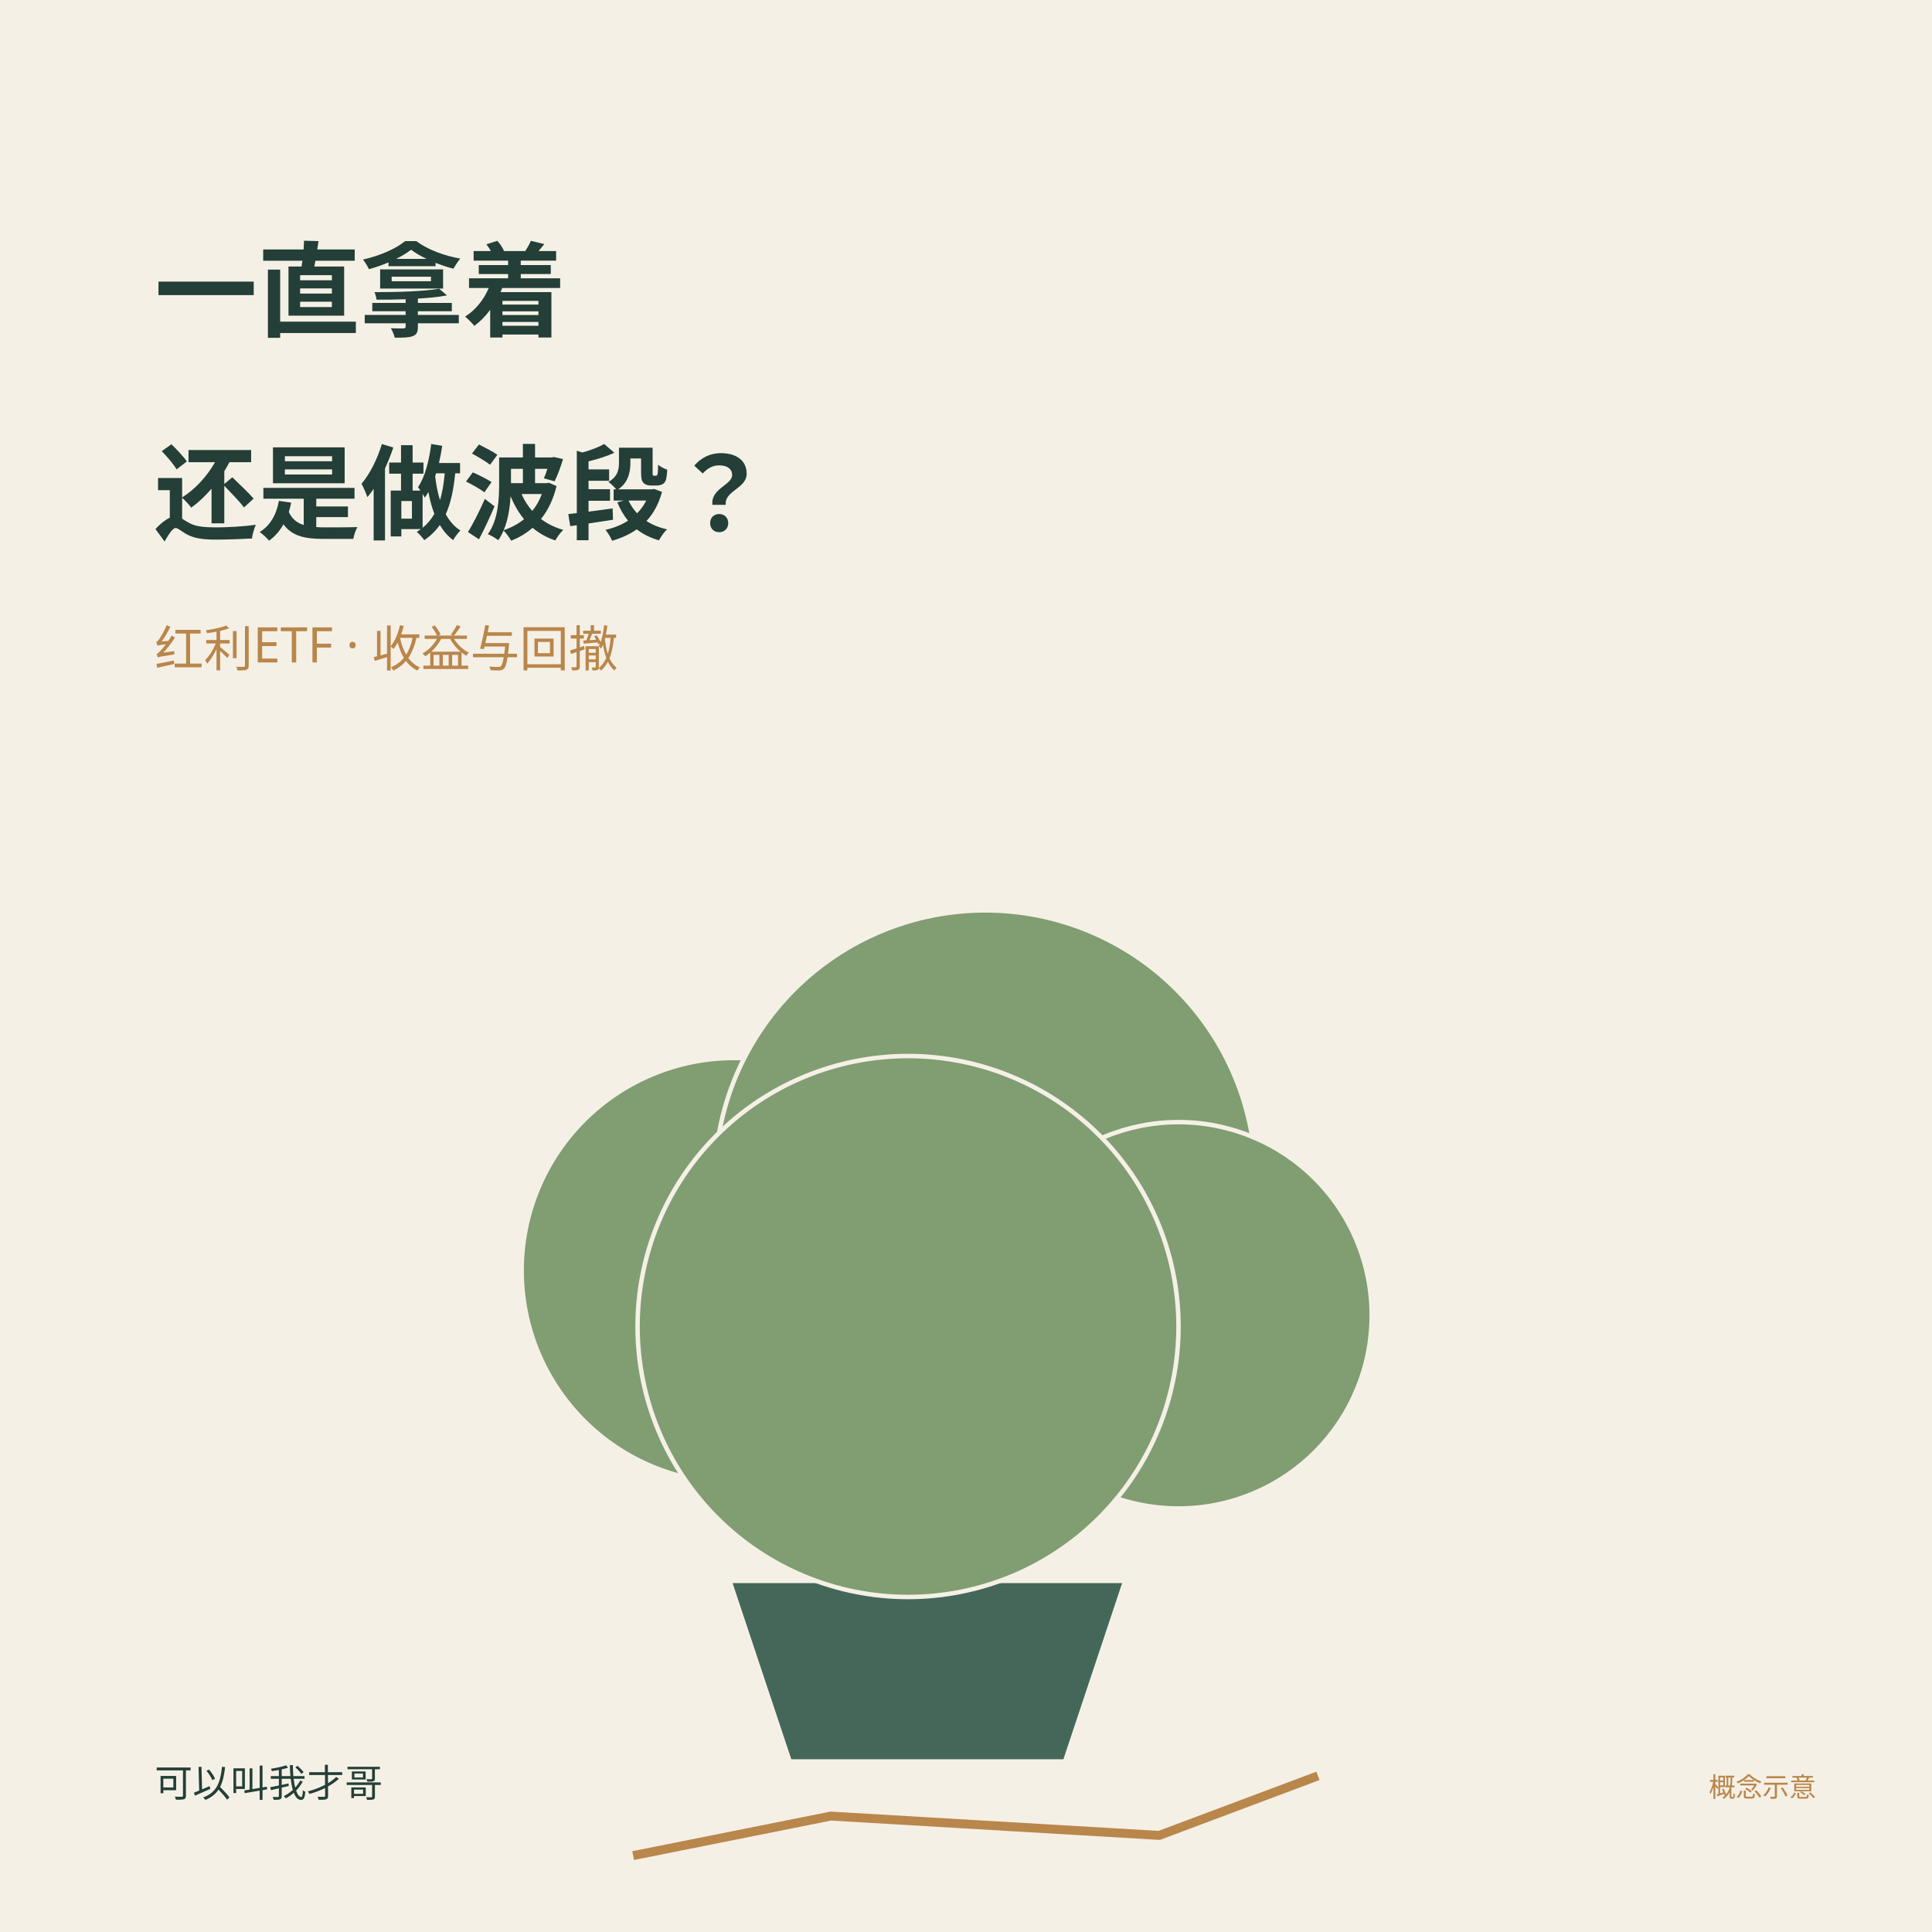
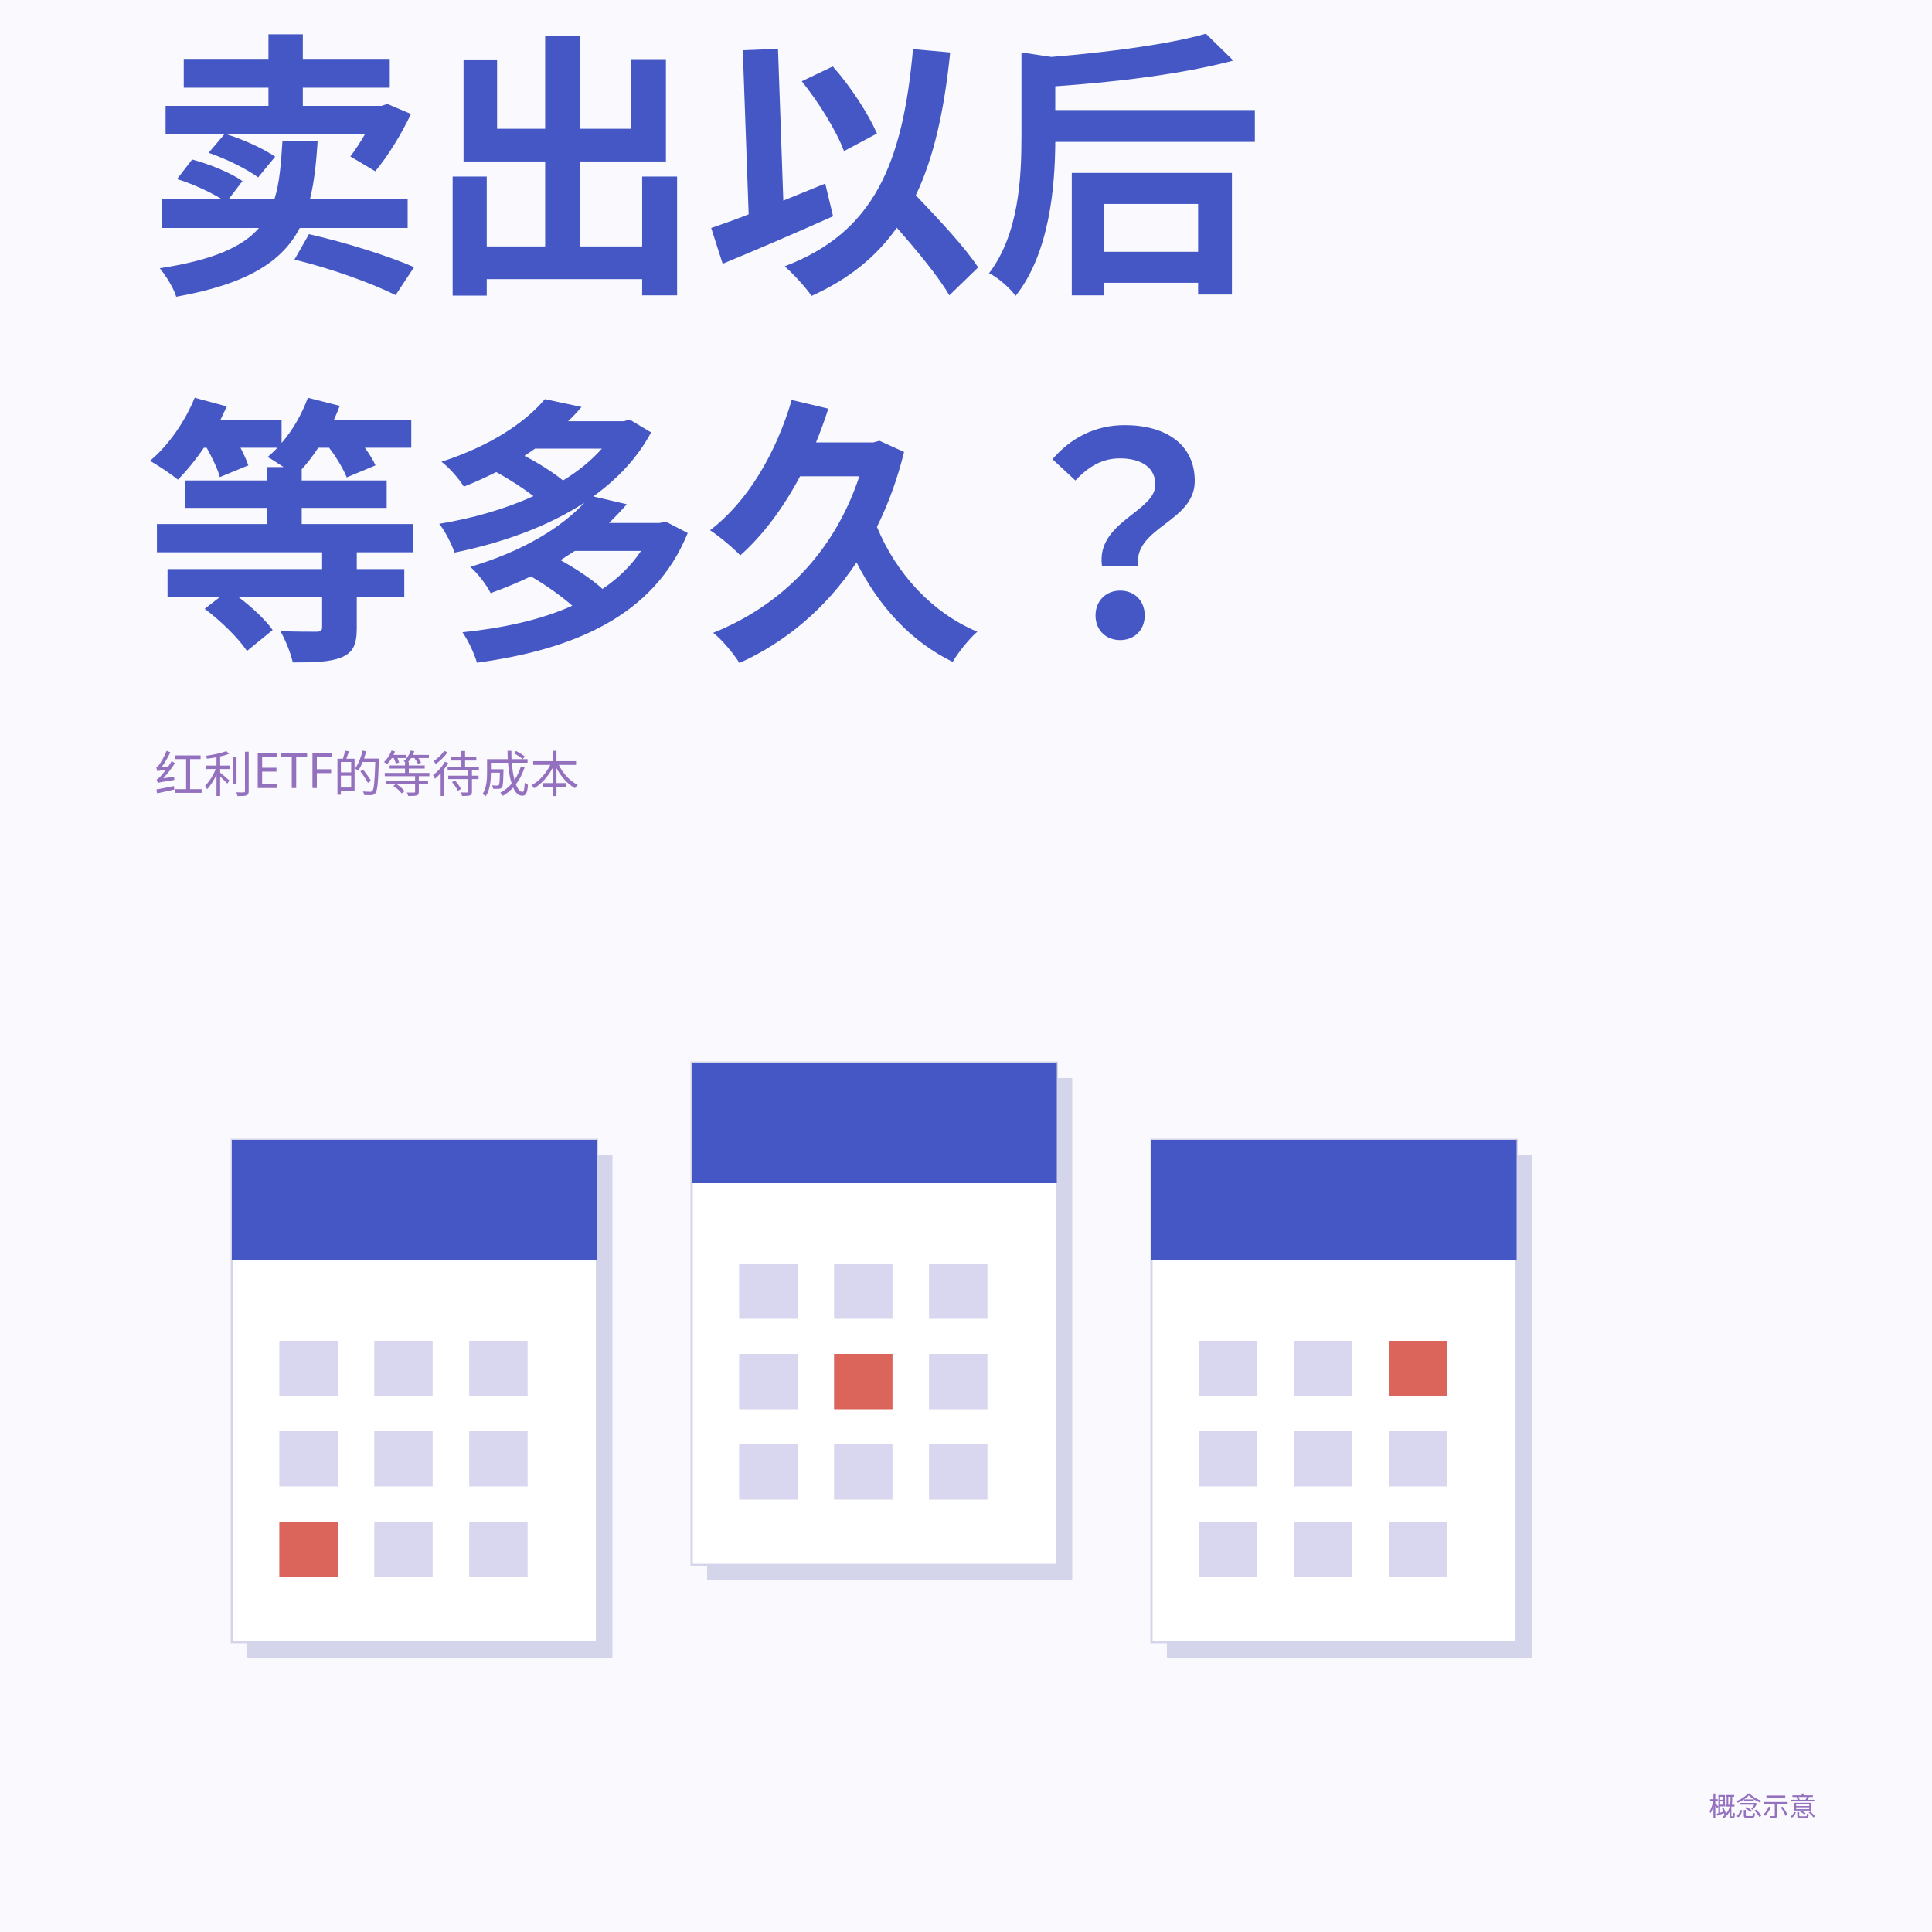
<svg xmlns="http://www.w3.org/2000/svg" width="864pt" height="864pt" viewBox="0 0 864 864" version="1.1">
  <defs>
    <style type="text/css">*{stroke-linejoin: round; stroke-linecap: butt}</style>
  </defs>
  <g id="figure_1">
    <g id="patch_1">
-       <path d="M 0 864  L 864 864  L 864 0  L 0 0  z " style="fill: #f5f0e6" />
+       <path d="M 0 864  L 864 864  L 864 0  L 0 0  z " style="fill: #fafafe" />
    </g>
    <g id="axes_1">
      <g id="patch_2">
-         <path d="M 399.168 708.48  L 430.272 708.48  L 430.272 528.077  L 399.168 528.077  z " clip-path="url(#p6ec7167a1a)" style="fill: #6e6647; stroke: #6e6647; stroke-linejoin: miter" />
+         <path d="M 110.592 741.312  L 273.888 741.312  L 273.888 516.672  L 110.592 516.672  z " clip-path="url(#pfeb3f2ff86)" style="fill: #d4d5eb" />
      </g>
      <g id="patch_3">
-         <path d="M 328.32 708.48  L 501.12 708.48  L 475.2 786.24  L 354.24 786.24  z " clip-path="url(#p6ec7167a1a)" style="fill: #44675a; stroke: #44675a; stroke-linejoin: miter" />
+         <path d="M 103.68 734.4  L 266.976 734.4  L 266.976 509.76  L 103.68 509.76  z " clip-path="url(#pfeb3f2ff86)" style="fill: #ffffff; stroke: #d4d5eb; stroke-linejoin: miter" />
      </g>
      <g id="patch_4">
-         <path d="M 328.32 663.206  C 353.525 663.206 377.701 653.192 395.523 635.37  C 413.346 617.547 423.36 593.371 423.36 568.166  C 423.36 542.961 413.346 518.786 395.523 500.963  C 377.701 483.14 353.525 473.126 328.32 473.126  C 303.115 473.126 278.939 483.14 261.117 500.963  C 243.294 518.786 233.28 542.961 233.28 568.166  C 233.28 593.371 243.294 617.547 261.117 635.37  C 278.939 653.192 303.115 663.206 328.32 663.206  z " clip-path="url(#p6ec7167a1a)" style="fill: #819d72; stroke: #f5f0e6; stroke-width: 2; stroke-linejoin: miter" />
+         <path d="M 103.68 563.674  L 266.976 563.674  L 266.976 509.76  L 103.68 509.76  z " clip-path="url(#pfeb3f2ff86)" style="fill: #4457c4" />
      </g>
      <g id="patch_5">
-         <path d="M 440.64 649.037  C 472.719 649.037 503.488 636.292 526.172 613.608  C 548.855 590.925 561.6 560.156 561.6 528.077  C 561.6 495.998 548.855 465.228 526.172 442.545  C 503.488 419.862 472.719 407.117 440.64 407.117  C 408.561 407.117 377.792 419.862 355.108 442.545  C 332.425 465.228 319.68 495.998 319.68 528.077  C 319.68 560.156 332.425 590.925 355.108 613.608  C 377.792 636.292 408.561 649.037 440.64 649.037  z " clip-path="url(#p6ec7167a1a)" style="fill: #819d72; stroke: #f5f0e6; stroke-width: 2; stroke-linejoin: miter" />
+         <path d="M 124.908 705.197  L 151.036 705.197  L 151.036 680.486  L 124.908 680.486  z " clip-path="url(#pfeb3f2ff86)" style="fill: #db655a" />
      </g>
      <g id="patch_6">
-         <path d="M 527.04 674.611  C 549.954 674.611 571.932 665.508 588.134 649.305  C 604.336 633.103 613.44 611.125 613.44 588.211  C 613.44 565.298 604.336 543.319 588.134 527.117  C 571.932 510.915 549.954 501.811 527.04 501.811  C 504.126 501.811 482.148 510.915 465.946 527.117  C 449.744 543.319 440.64 565.298 440.64 588.211  C 440.64 611.125 449.744 633.103 465.946 649.305  C 482.148 665.508 504.126 674.611 527.04 674.611  z " clip-path="url(#p6ec7167a1a)" style="fill: #819d72; stroke: #f5f0e6; stroke-width: 2; stroke-linejoin: miter" />
+         <path d="M 167.365 705.197  L 193.493 705.197  L 193.493 680.486  L 167.365 680.486  z " clip-path="url(#pfeb3f2ff86)" style="fill: #d8d7ef" />
      </g>
      <g id="patch_7">
-         <path d="M 406.08 714.182  C 438.159 714.182 468.928 701.437 491.612 678.754  C 514.295 656.071 527.04 625.301 527.04 593.222  C 527.04 561.143 514.295 530.374 491.612 507.691  C 468.928 485.008 438.159 472.262 406.08 472.262  C 374.001 472.262 343.232 485.008 320.548 507.691  C 297.865 530.374 285.12 561.143 285.12 593.222  C 285.12 625.301 297.865 656.071 320.548 678.754  C 343.232 701.437 374.001 714.182 406.08 714.182  z " clip-path="url(#p6ec7167a1a)" style="fill: #819d72; stroke: #f5f0e6; stroke-width: 2; stroke-linejoin: miter" />
+         <path d="M 209.822 705.197  L 235.95 705.197  L 235.95 680.486  L 209.822 680.486  z " clip-path="url(#pfeb3f2ff86)" style="fill: #d8d7ef" />
      </g>
-       <g id="line2d_1">
-         <path d="M 285.12 829.44  L 371.52 812.16  L 518.4 820.8  L 587.52 794.88  " clip-path="url(#p6ec7167a1a)" style="fill: none; stroke: #b9864b; stroke-width: 4; stroke-linecap: square" />
+       <g id="patch_8">
+         <path d="M 124.908 664.762  L 151.036 664.762  L 151.036 640.051  L 124.908 640.051  z " clip-path="url(#pfeb3f2ff86)" style="fill: #d8d7ef" />
+       </g>
+       <g id="patch_9">
+         <path d="M 167.365 664.762  L 193.493 664.762  L 193.493 640.051  L 167.365 640.051  z " clip-path="url(#pfeb3f2ff86)" style="fill: #d8d7ef" />
+       </g>
+       <g id="patch_10">
+         <path d="M 209.822 664.762  L 235.95 664.762  L 235.95 640.051  L 209.822 640.051  z " clip-path="url(#pfeb3f2ff86)" style="fill: #d8d7ef" />
+       </g>
+       <g id="patch_11">
+         <path d="M 124.908 624.326  L 151.036 624.326  L 151.036 599.616  L 124.908 599.616  z " clip-path="url(#pfeb3f2ff86)" style="fill: #d8d7ef" />
+       </g>
+       <g id="patch_12">
+         <path d="M 167.365 624.326  L 193.493 624.326  L 193.493 599.616  L 167.365 599.616  z " clip-path="url(#pfeb3f2ff86)" style="fill: #d8d7ef" />
+       </g>
+       <g id="patch_13">
+         <path d="M 209.822 624.326  L 235.95 624.326  L 235.95 599.616  L 209.822 599.616  z " clip-path="url(#pfeb3f2ff86)" style="fill: #d8d7ef" />
+       </g>
+       <g id="patch_14">
+         <path d="M 316.224 706.752  L 479.52 706.752  L 479.52 482.112  L 316.224 482.112  z " clip-path="url(#pfeb3f2ff86)" style="fill: #d4d5eb" />
+       </g>
+       <g id="patch_15">
+         <path d="M 309.312 699.84  L 472.608 699.84  L 472.608 475.2  L 309.312 475.2  z " clip-path="url(#pfeb3f2ff86)" style="fill: #ffffff; stroke: #d4d5eb; stroke-linejoin: miter" />
+       </g>
+       <g id="patch_16">
+         <path d="M 309.312 529.114  L 472.608 529.114  L 472.608 475.2  L 309.312 475.2  z " clip-path="url(#pfeb3f2ff86)" style="fill: #4457c4" />
+       </g>
+       <g id="patch_17">
+         <path d="M 330.54 670.637  L 356.668 670.637  L 356.668 645.926  L 330.54 645.926  z " clip-path="url(#pfeb3f2ff86)" style="fill: #d8d7ef" />
+       </g>
+       <g id="patch_18">
+         <path d="M 372.997 670.637  L 399.125 670.637  L 399.125 645.926  L 372.997 645.926  z " clip-path="url(#pfeb3f2ff86)" style="fill: #d8d7ef" />
+       </g>
+       <g id="patch_19">
+         <path d="M 415.454 670.637  L 441.582 670.637  L 441.582 645.926  L 415.454 645.926  z " clip-path="url(#pfeb3f2ff86)" style="fill: #d8d7ef" />
+       </g>
+       <g id="patch_20">
+         <path d="M 330.54 630.202  L 356.668 630.202  L 356.668 605.491  L 330.54 605.491  z " clip-path="url(#pfeb3f2ff86)" style="fill: #d8d7ef" />
+       </g>
+       <g id="patch_21">
+         <path d="M 372.997 630.202  L 399.125 630.202  L 399.125 605.491  L 372.997 605.491  z " clip-path="url(#pfeb3f2ff86)" style="fill: #db655a" />
+       </g>
+       <g id="patch_22">
+         <path d="M 415.454 630.202  L 441.582 630.202  L 441.582 605.491  L 415.454 605.491  z " clip-path="url(#pfeb3f2ff86)" style="fill: #d8d7ef" />
+       </g>
+       <g id="patch_23">
+         <path d="M 330.54 589.766  L 356.668 589.766  L 356.668 565.056  L 330.54 565.056  z " clip-path="url(#pfeb3f2ff86)" style="fill: #d8d7ef" />
+       </g>
+       <g id="patch_24">
+         <path d="M 372.997 589.766  L 399.125 589.766  L 399.125 565.056  L 372.997 565.056  z " clip-path="url(#pfeb3f2ff86)" style="fill: #d8d7ef" />
+       </g>
+       <g id="patch_25">
+         <path d="M 415.454 589.766  L 441.582 589.766  L 441.582 565.056  L 415.454 565.056  z " clip-path="url(#pfeb3f2ff86)" style="fill: #d8d7ef" />
+       </g>
+       <g id="patch_26">
+         <path d="M 521.856 741.312  L 685.152 741.312  L 685.152 516.672  L 521.856 516.672  z " clip-path="url(#pfeb3f2ff86)" style="fill: #d4d5eb" />
+       </g>
+       <g id="patch_27">
+         <path d="M 514.944 734.4  L 678.24 734.4  L 678.24 509.76  L 514.944 509.76  z " clip-path="url(#pfeb3f2ff86)" style="fill: #ffffff; stroke: #d4d5eb; stroke-linejoin: miter" />
+       </g>
+       <g id="patch_28">
+         <path d="M 514.944 563.674  L 678.24 563.674  L 678.24 509.76  L 514.944 509.76  z " clip-path="url(#pfeb3f2ff86)" style="fill: #4457c4" />
+       </g>
+       <g id="patch_29">
+         <path d="M 536.172 705.197  L 562.3 705.197  L 562.3 680.486  L 536.172 680.486  z " clip-path="url(#pfeb3f2ff86)" style="fill: #d8d7ef" />
+       </g>
+       <g id="patch_30">
+         <path d="M 578.629 705.197  L 604.757 705.197  L 604.757 680.486  L 578.629 680.486  z " clip-path="url(#pfeb3f2ff86)" style="fill: #d8d7ef" />
+       </g>
+       <g id="patch_31">
+         <path d="M 621.086 705.197  L 647.214 705.197  L 647.214 680.486  L 621.086 680.486  z " clip-path="url(#pfeb3f2ff86)" style="fill: #d8d7ef" />
+       </g>
+       <g id="patch_32">
+         <path d="M 536.172 664.762  L 562.3 664.762  L 562.3 640.051  L 536.172 640.051  z " clip-path="url(#pfeb3f2ff86)" style="fill: #d8d7ef" />
+       </g>
+       <g id="patch_33">
+         <path d="M 578.629 664.762  L 604.757 664.762  L 604.757 640.051  L 578.629 640.051  z " clip-path="url(#pfeb3f2ff86)" style="fill: #d8d7ef" />
+       </g>
+       <g id="patch_34">
+         <path d="M 621.086 664.762  L 647.214 664.762  L 647.214 640.051  L 621.086 640.051  z " clip-path="url(#pfeb3f2ff86)" style="fill: #d8d7ef" />
+       </g>
+       <g id="patch_35">
+         <path d="M 536.172 624.326  L 562.3 624.326  L 562.3 599.616  L 536.172 599.616  z " clip-path="url(#pfeb3f2ff86)" style="fill: #d8d7ef" />
+       </g>
+       <g id="patch_36">
+         <path d="M 578.629 624.326  L 604.757 624.326  L 604.757 599.616  L 578.629 599.616  z " clip-path="url(#pfeb3f2ff86)" style="fill: #d8d7ef" />
+       </g>
+       <g id="patch_37">
+         <path d="M 621.086 624.326  L 647.214 624.326  L 647.214 599.616  L 621.086 599.616  z " clip-path="url(#pfeb3f2ff86)" style="fill: #db655a" />
      </g>
      <g id="text_1">
-         <text style="font-weight: 700; font-size: 46px; font-family: 'Microsoft YaHei', 'SimHei', sans-serif; text-anchor: start; fill: #233f37" x="69.12" y="146.88" transform="rotate(-0 69.12 146.88)">一直拿着</text>
+         <text style="font-weight: 700; font-size: 125px; font-family: 'Microsoft YaHei', 'SimHei', sans-serif; text-anchor: start; fill: #4457c4" x="64.8" y="120.96" transform="rotate(-0 64.8 120.96)">卖出以后</text>
      </g>
      <g id="text_2">
-         <text style="font-weight: 700; font-size: 46px; font-family: 'Microsoft YaHei', 'SimHei', sans-serif; text-anchor: start; fill: #233f37" x="69.12" y="237.6" transform="rotate(-0 69.12 237.6)">还是做波段？</text>
+         <text style="font-weight: 700; font-size: 125px; font-family: 'Microsoft YaHei', 'SimHei', sans-serif; text-anchor: start; fill: #4457c4" x="64.8" y="285.12" transform="rotate(-0 64.8 285.12)">等多久？</text>
      </g>
      <g id="text_3">
-         <text style="font-size: 22px; font-family: 'Microsoft YaHei', 'SimHei', sans-serif; text-anchor: start; fill: #b9864b" x="69.12" y="298.08" transform="rotate(-0 69.12 298.08)">红利ETF · 收益与回撤</text>
+         <text style="font-size: 22px; font-family: 'Microsoft YaHei', 'SimHei', sans-serif; text-anchor: start; fill: #9471be" x="69.12" y="354.24" transform="rotate(-0 69.12 354.24)">红利ETF的等待成本</text>
      </g>
      <g id="text_4">
-         <text style="font-size: 17px; font-family: 'Microsoft YaHei', 'SimHei', sans-serif; text-anchor: start; fill: #233f37" x="69.12" y="803.52" transform="rotate(-0 69.12 803.52)">可以叫我才哥</text>
-       </g>
-       <g id="text_5">
-         <text style="font-size: 12px; font-family: 'Microsoft YaHei', 'SimHei', sans-serif; text-anchor: end; fill: #b9864b" x="812.16" y="803.52" transform="rotate(-0 812.16 803.52)">概念示意</text>
+         <text style="font-size: 12px; font-family: 'Microsoft YaHei', 'SimHei', sans-serif; text-anchor: end; fill: #9471be" x="812.16" y="812.16" transform="rotate(-0 812.16 812.16)">概念示意</text>
      </g>
    </g>
  </g>
  <defs>
-     <clipPath id="p6ec7167a1a">
+     <clipPath id="pfeb3f2ff86">
      <rect x="0" y="0" width="864" height="864" />
    </clipPath>
  </defs>
</svg>
